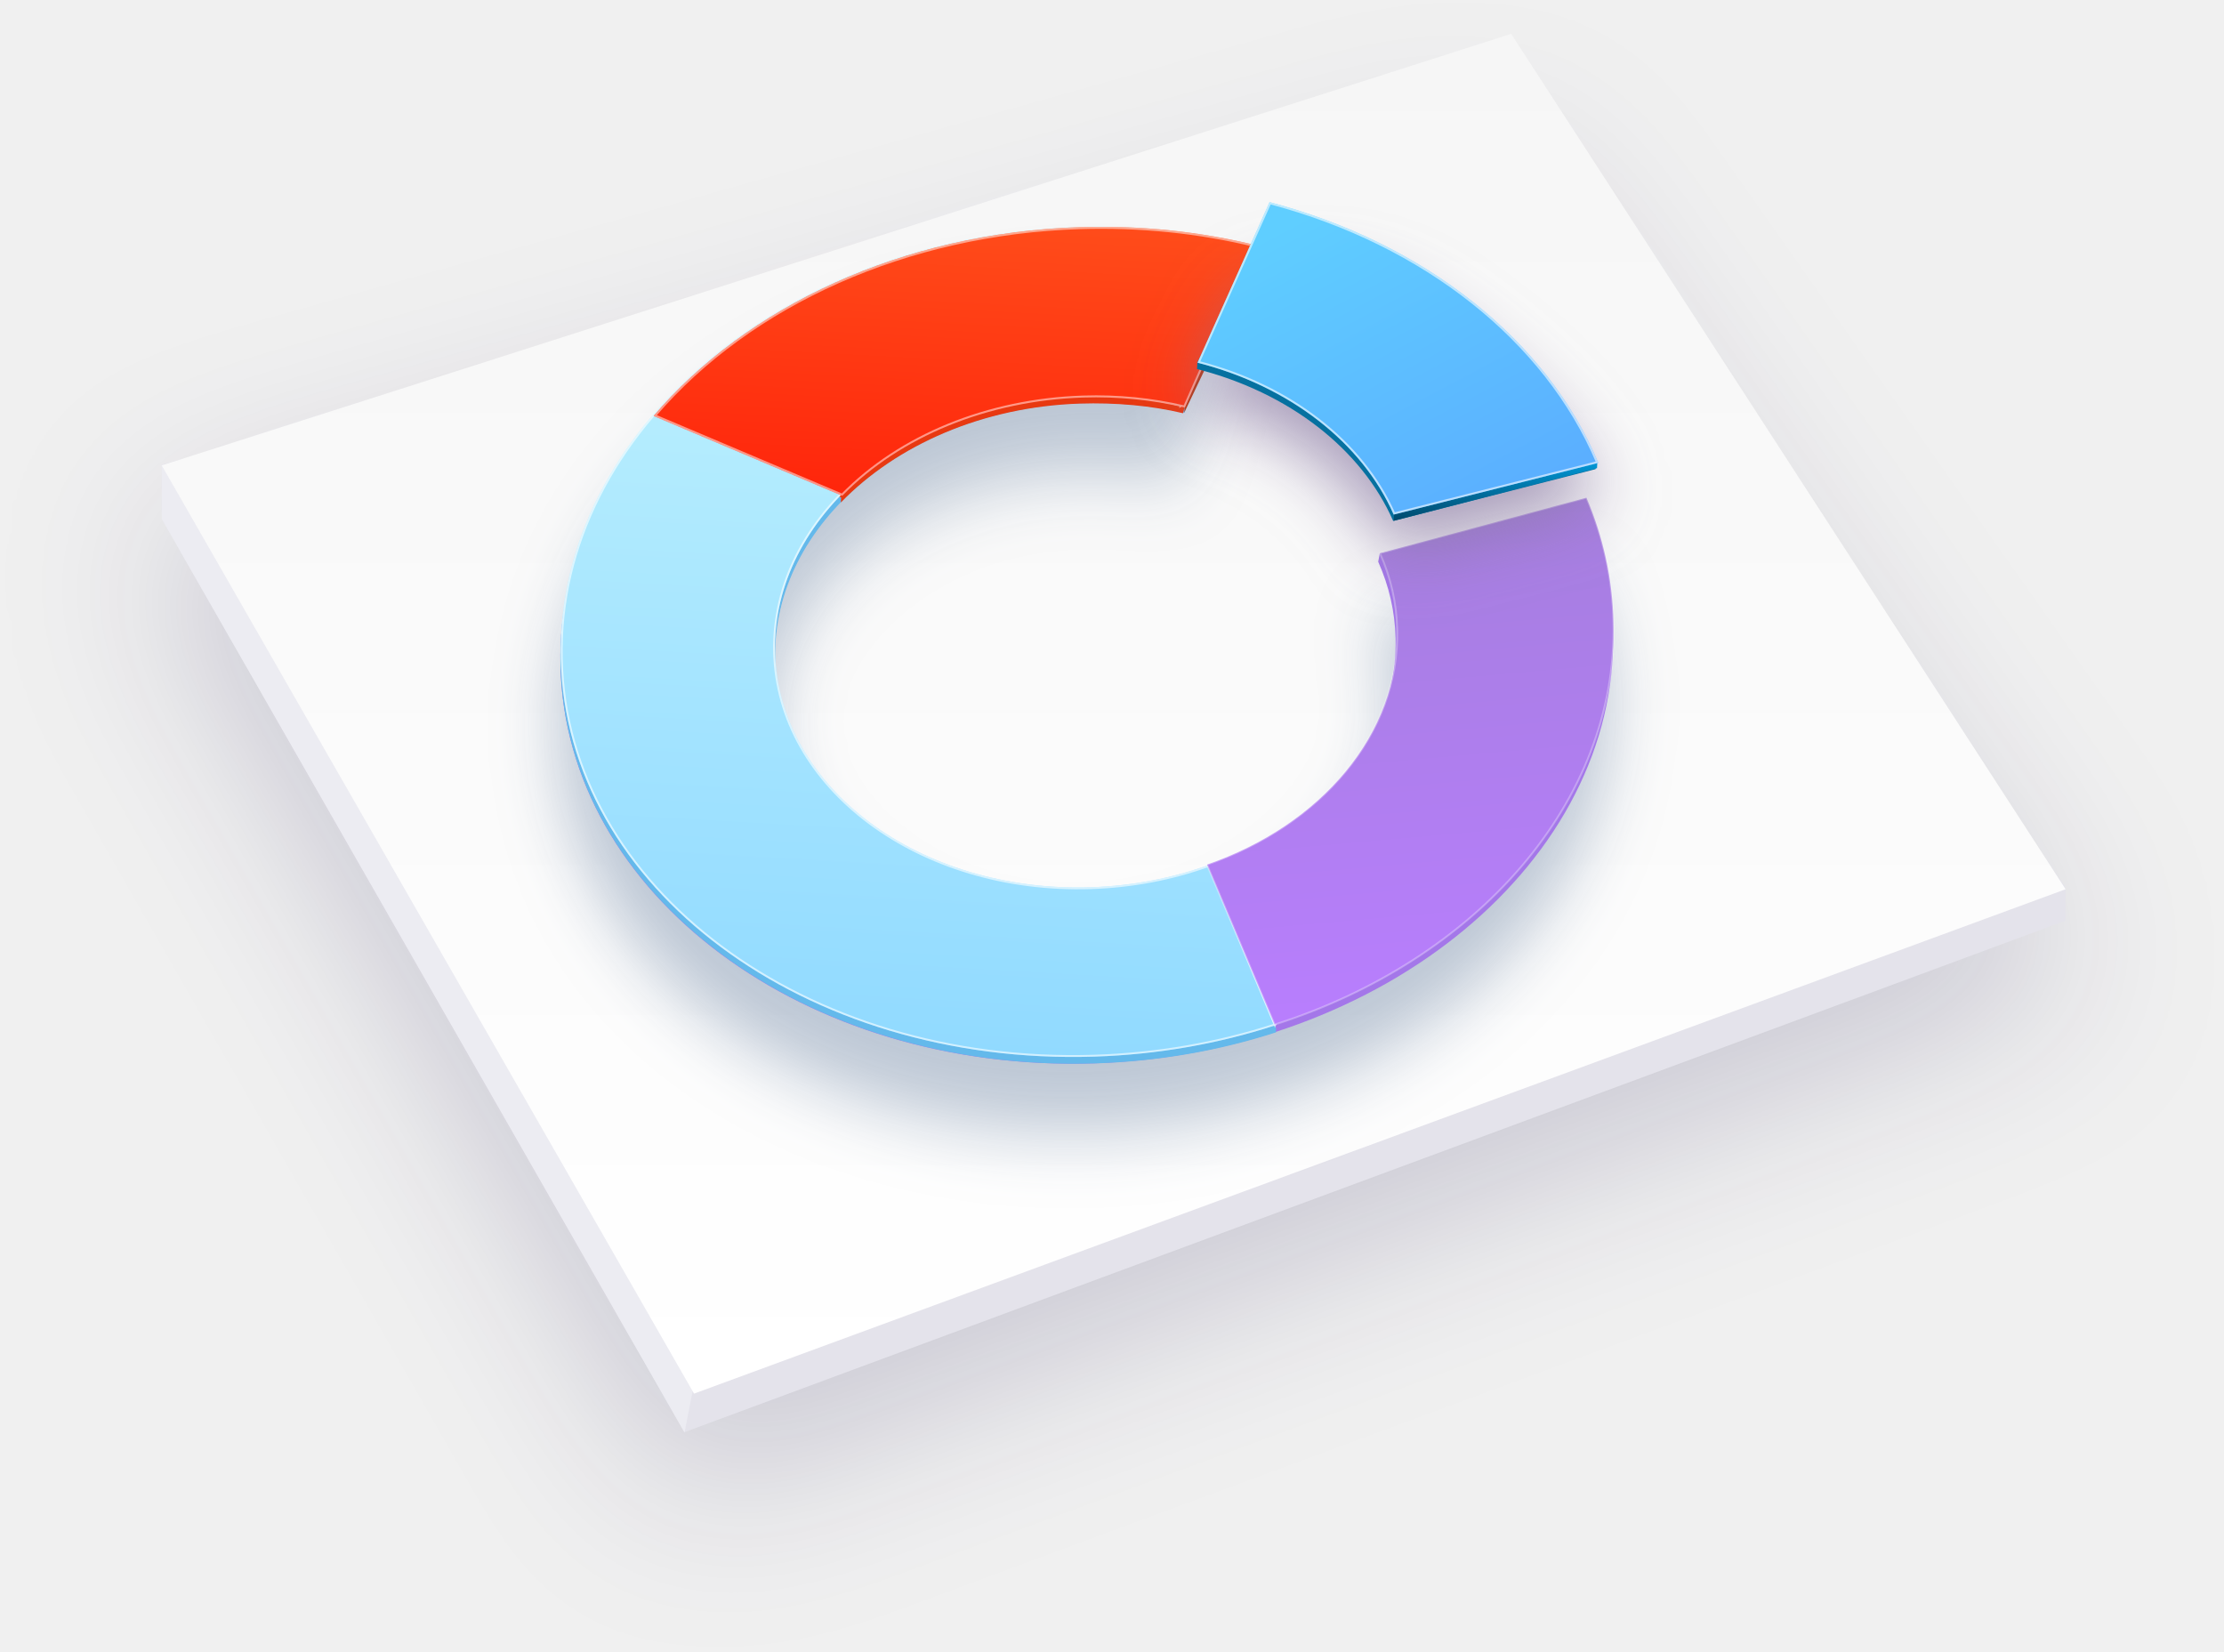
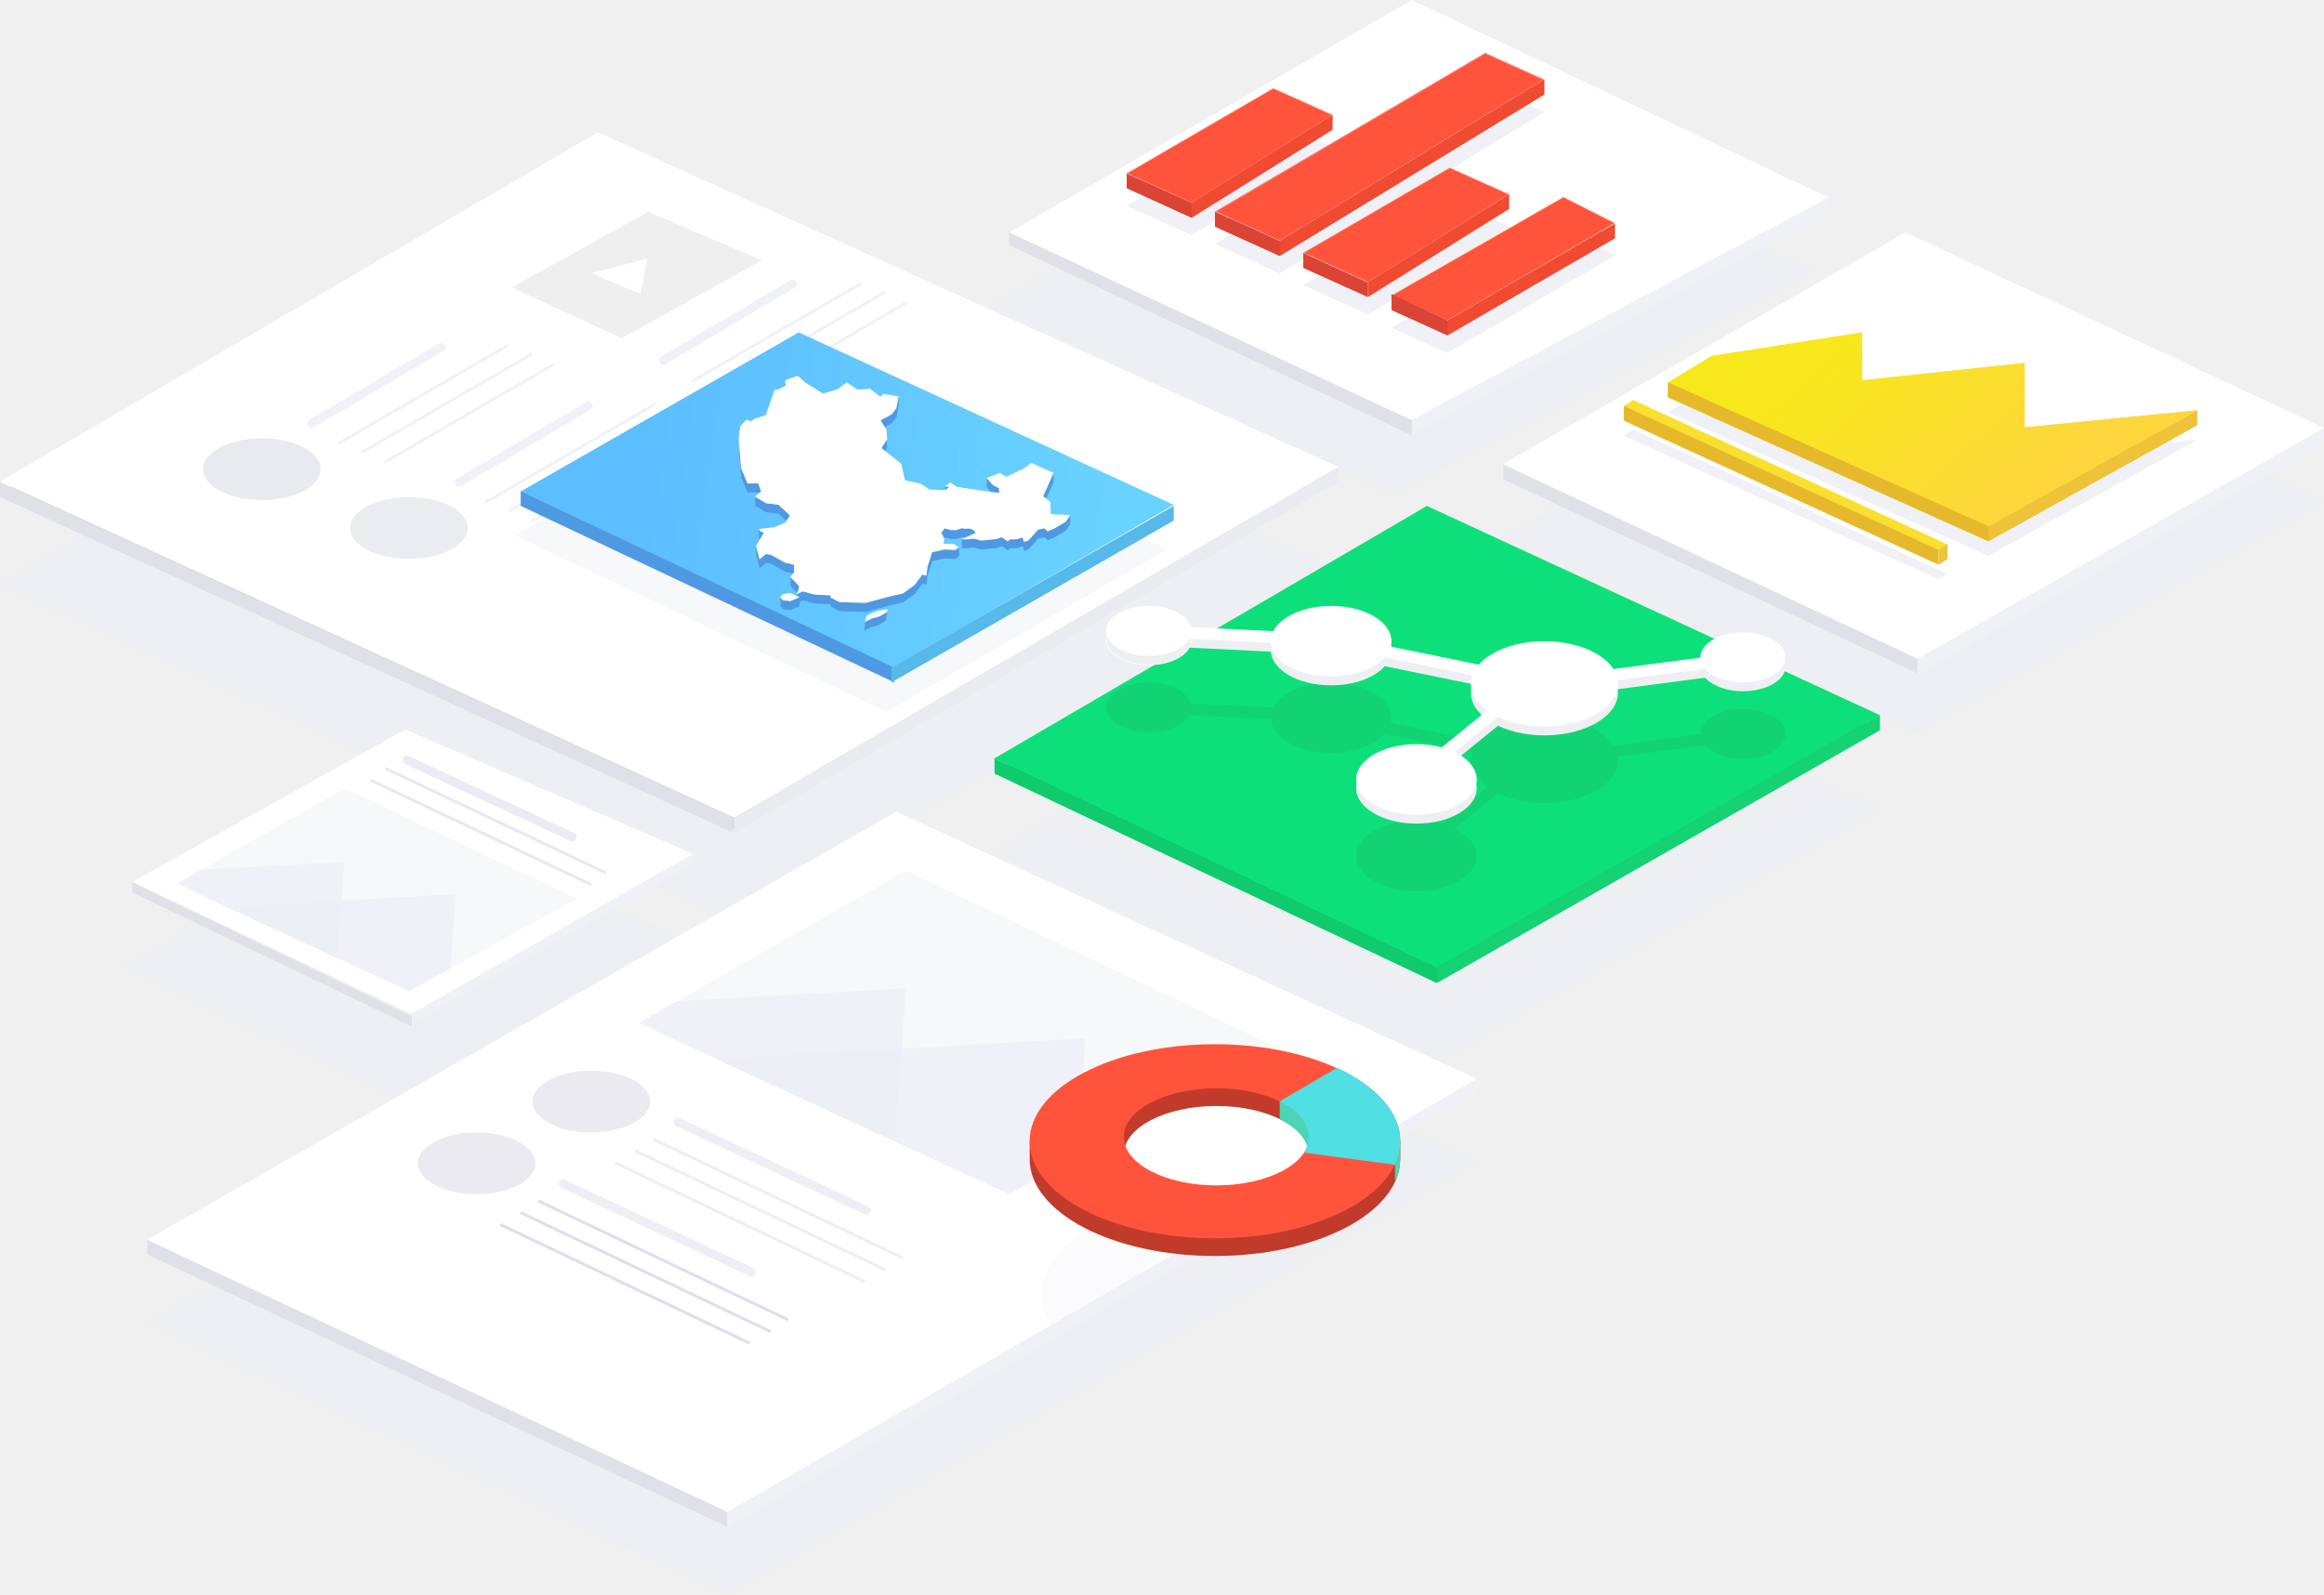
- <svg xmlns="http://www.w3.org/2000/svg" xmlns:xlink="http://www.w3.org/1999/xlink" width="660px" height="490px" viewBox="0 0 660 490" version="1.1">
+ <svg xmlns="http://www.w3.org/2000/svg" xmlns:xlink="http://www.w3.org/1999/xlink" width="790px" height="542px" viewBox="0 0 790 542" version="1.1">
  <defs>
-     <polygon id="path-1" points="0.031 143.941 0 127.921 397.663 15.869 565 253.417 565 263.196 155.144 415" />
-     <filter x="-15.0%" y="-16.3%" width="130.1%" height="142.6%" filterUnits="objectBoundingBox" id="filter-2">
-       <feOffset dx="0" dy="20" in="SourceAlpha" result="shadowOffsetOuter1" />
-       <feGaussianBlur stdDeviation="25" in="shadowOffsetOuter1" result="shadowBlurOuter1" />
-       <feColorMatrix values="0 0 0 0 0.089   0 0 0 0 0.059   0 0 0 0 0.302  0 0 0 0.17 0" type="matrix" in="shadowBlurOuter1" />
-     </filter>
-     <linearGradient x1="50%" y1="0%" x2="50%" y2="100%" id="linearGradient-3">
-       <stop stop-color="#F6F6F6" offset="0%" />
-       <stop stop-color="#FFFFFF" offset="100%" />
+     <polygon id="path-1" points="304.649 279 50 424.548 247.249 517 502 369.848" />
+     <polygon id="path-3" points="254.649 0 0 145.548 197.249 238 452 90.848" />
+     <polygon id="path-5" points="254.649 0 0 145.548 197.249 238 452 90.848" />
+     <polygon id="path-7" points="91.058 0 0 51.779 125.987 110 216.465 59.785" />
+     <linearGradient x1="91.631%" y1="50%" x2="19.694%" y2="44.938%" id="linearGradient-9">
+       <stop stop-color="#69D3FF" offset="0%" />
+       <stop stop-color="#5DBEFF" offset="100%" />
    </linearGradient>
-     <path d="M191.002,22.379 C174.383,19.175 164.661,18.165 146.392,19.714 C60.662,26.982 -4.758,87.848 0.272,155.661 C5.302,223.474 78.877,272.555 164.608,265.286 C250.338,258.018 316.757,197.1 311.727,129.287 C310.768,116.361 307.319,104.116 301.77,92.811 L241.338,109.737 L240.997,112.214 C244.549,119.155 246.755,126.714 247.348,134.713 C250.324,174.837 211.615,210.851 160.889,215.152 C110.163,219.453 66.628,190.412 63.652,150.287 C60.676,110.163 99.385,74.149 150.111,69.848 C160.594,68.959 171.287,69.332 180.861,71.095 L191.002,22.379 Z" id="path-4" />
-     <filter x="-12.8%" y="-8.1%" width="125.6%" height="132.4%" filterUnits="objectBoundingBox" id="filter-5">
-       <feOffset dx="0" dy="20" in="SourceAlpha" result="shadowOffsetOuter1" />
-       <feGaussianBlur stdDeviation="10" in="shadowOffsetOuter1" result="shadowBlurOuter1" />
-       <feColorMatrix values="0 0 0 0 0.71   0 0 0 0 0.756   0 0 0 0 0.816  0 0 0 0.9 0" type="matrix" in="shadowBlurOuter1" />
-     </filter>
-     <linearGradient x1="50%" y1="100%" x2="50%" y2="3.061617e-15%" id="linearGradient-6">
-       <stop stop-color="#91DAFF" offset="0%" />
-       <stop stop-color="#C1F3FE" offset="100%" />
+     <polygon id="path-10" points="121.858 0 142 9.076 52.02 64 30 53.929" />
+     <linearGradient x1="90.667%" y1="40.477%" x2="17.407%" y2="55.223%" id="linearGradient-11">
+       <stop stop-color="#FCD63C" offset="0%" />
+       <stop stop-color="#F8E71C" offset="100%" />
    </linearGradient>
-     <path d="M195.593,204.677 C185.039,209.137 173.325,212.098 160.889,213.152 C110.163,217.453 66.628,188.412 63.652,148.287 C60.676,108.163 99.385,72.149 150.111,67.848 C160.594,66.959 170.77,67.494 180.345,69.257 L198.998,20.379 C182.378,17.175 164.661,16.165 146.392,17.714 C60.662,24.982 -4.758,85.848 0.272,153.661 C5.302,221.474 78.877,270.555 164.608,263.286 C183.524,261.683 201.452,257.469 217.853,251.147 L195.593,204.677 Z M275.681,98.986 L300.771,90.864 C301.26,91.859 301.732,92.861 302.187,93.87 L294.77,94.485 L275.681,98.986 Z" id="path-7" />
-     <linearGradient x1="50%" y1="0%" x2="50%" y2="100%" id="linearGradient-8">
-       <stop stop-color="#FF4C1A" offset="0%" />
-       <stop stop-color="#FF250B" offset="100%" />
+     <linearGradient x1="80.252%" y1="55.223%" x2="22.721%" y2="31.203%" id="linearGradient-12">
+       <stop stop-color="#FCD63C" offset="0%" />
+       <stop stop-color="#F8E71C" offset="100%" />
    </linearGradient>
-     <path d="M81.155,101 C96.768,83.186 121.931,70.589 151.047,68.139 C161.544,67.256 171.734,67.788 181.322,69.539 L200,20.357 C183.358,17.174 165.617,16.17 147.323,17.709 C94.738,22.132 49.784,46.535 24,80.266 L81.155,101 Z" id="path-9" />
-     <linearGradient x1="44.774%" y1="0.274%" x2="55.226%" y2="99.726%" id="linearGradient-10">
-       <stop stop-color="#A47EDC" offset="0%" />
-       <stop stop-color="#B97EFF" offset="100%" />
-     </linearGradient>
-     <path d="M3.696,51.777 C11.264,38.52 16.044,29.265 18.034,24.012 C35.715,13.86 55.996,17.693 78.877,35.51 C101.759,53.328 115.94,69.35 121.422,83.576 L121.279,85.573 L60.96,99.896 C51.941,78.325 30.597,61.214 3.55,53.818 L3.696,51.777 Z" id="path-11" />
-     <filter x="-29.7%" y="-30.7%" width="159.4%" height="186.0%" filterUnits="objectBoundingBox" id="filter-12">
-       <feOffset dx="0" dy="10" in="SourceAlpha" result="shadowOffsetOuter1" />
-       <feGaussianBlur stdDeviation="10" in="shadowOffsetOuter1" result="shadowBlurOuter1" />
-       <feColorMatrix values="0 0 0 0 0.529   0 0 0 0 0.463   0 0 0 0 0.631  0 0 0 0.7 0" type="matrix" in="shadowBlurOuter1" />
-     </filter>
-     <linearGradient x1="50%" y1="100%" x2="50%" y2="0%" id="linearGradient-13">
-       <stop stop-color="#00496C" offset="0%" />
-       <stop stop-color="#0098D7" offset="100%" />
-     </linearGradient>
-     <linearGradient x1="128.303%" y1="125.647%" x2="43.567%" y2="-5.788%" id="linearGradient-14">
-       <stop stop-color="#599FFF" offset="0%" />
-       <stop stop-color="#5FCEFF" offset="100%" />
-     </linearGradient>
-     <path d="M25.386,4.643 C71.063,17.547 106.905,46.901 121.589,83.719 L60.596,97.995 C51.577,76.424 30.233,59.313 3.186,51.917 L25.386,4.643 Z" id="path-15" />
+     <polygon id="path-13" points="57.21 0 0 32.479 79.155 69 136 37.502" />
+     <polygon id="path-15" points="113.99 76.883 113.99 0.68 0 0.68 0 76.883" />
+     <polygon id="path-17" points="0.664 5.663 7.946 5.663 7.946 0.85 0.664 0.85 0.664 5.663" />
+     <polygon id="path-19" points="113.99 76.831 113.99 0.68 0 0.68 0 76.831" />
+     <polygon id="path-21" points="0 4.716 7.537 4.716 7.537 0 6.92909259e-15 0 6.92909259e-15 4.716" />
  </defs>
  <g id="视觉稿" stroke="none" stroke-width="1" fill="none" fill-rule="evenodd">
-     <g id="Artboard-2" transform="translate(-236, -131)">
-       <g id="Group-2" transform="translate(284, 141)">
-         <g id="Rectangle-7-Copy-13">
-           <use fill="black" fill-opacity="1" filter="url(#filter-2)" xlink:href="#path-1" />
-           <use fill="#E4E3EB" fill-rule="evenodd" xlink:href="#path-1" />
+     <g id="首页" transform="translate(-166, -88)">
+       <g id="Illustrator" transform="translate(166, 88)">
+         <g id="BG" transform="translate(0, 25)">
+           <polygon id="Path-22" fill-opacity="0.5" fill="#EDEFF4" points="473.944 0 337 79.058 473.944 143 616 67.363" />
+           <polygon id="Path-16" fill-opacity="0.5" fill="#EDEFF4" points="0 173.669 249.652 288 455 168.765 203.258 55" />
+           <polygon id="Path-25" fill-opacity="0.5" fill="#EDEFF4" points="42 303.807 137.438 349 233 294.454 134.735 252" />
+           <polygon id="Path-14" fill-opacity="0.5" fill="#EDEFF4" points="511 157.723 651.844 224 790 145.499 647.718 79" />
+           <polygon id="Path-25" fill-opacity="0.5" fill="#EDEFF4" points="338 264.843 488.403 336 639 250.116 485.052 179" />
+           <mask id="mask-2" fill="white">
+             <use xlink:href="#path-1" />
+           </mask>
+           <use id="Mask" fill-opacity="0.5" fill="#EDEFF4" xlink:href="#path-1" />
        </g>
-         <polygon id="Rectangle-7-Copy-13" fill="#ECECF2" points="0.031 144.071 0 128.052 397.663 16 344.484 258.598 159.664 392 155.144 415.131" />
-         <polygon id="Rectangle-7-Copy-12" fill="url(#linearGradient-3)" points="0 128.112 400.456 0.045 565 253.888 157.965 403.571" />
-         <g id="Group-8" transform="translate(275.0262, 173.0007) rotate(3) translate(-275.0262, -173.0007) translate(119.0262, 40.00068)">
-           <g id="Combined-Shape">
-             <use fill="black" fill-opacity="1" filter="url(#filter-5)" xlink:href="#path-4" />
-             <use fill="#A477E9" fill-rule="evenodd" xlink:href="#path-4" />
-           </g>
-           <path d="M196.078,206.665 C185.491,211.132 173.74,214.097 161.264,215.152 C110.42,219.453 66.784,190.412 63.801,150.287 C60.817,110.163 99.617,74.149 150.461,69.848 C160.969,68.959 171.686,69.332 181.283,71.095 L191.447,22.379 C174.789,19.175 165.045,18.165 146.734,19.714 C60.804,26.982 -4.769,87.848 0.272,155.661 C5.314,223.474 79.061,272.555 164.991,265.286 C183.814,263.694 201.659,259.531 218,253.286 L218,252.08 L196.078,206.665 Z" id="Combined-Shape" fill="#64B9EB" />
-           <path d="M80.839,103 C96.456,85.128 121.359,72.439 150.13,69.992 C160.608,69.1 171.295,69.475 180.864,71.242 L191,22.389 C174.389,19.175 164.673,18.162 146.413,19.716 C95.05,24.085 50.981,47.767 25,80.687 L80.839,101.516 L80.839,103 Z" id="Combined-Shape" fill="#E83911" />
-           <g id="Combined-Shape">
-             <use fill="url(#linearGradient-6)" fill-rule="evenodd" xlink:href="#path-7" />
-             <path stroke-opacity="0.583" stroke="#FFFFFF" stroke-width="0.55" d="M217.476,250.997 L217.605,251.266 L217.754,250.891 C217.661,250.926 217.569,250.962 217.476,250.997 Z M198.624,20.588 C198.731,20.608 198.838,20.629 198.946,20.649 L198.741,20.281 L198.624,20.588 Z M180.169,68.945 L180.088,69.159 L180.395,68.987 C180.32,68.973 180.245,68.959 180.169,68.945 Z M195.458,205.033 C195.539,204.999 195.62,204.965 195.7,204.931 L195.345,204.796 L195.458,205.033 Z M195.458,205.033 L217.476,250.997 C200.876,257.366 183.047,261.447 164.584,263.012 C78.994,270.269 5.563,221.285 0.546,153.641 C-4.472,85.994 60.824,25.245 146.416,17.988 C164.24,16.476 181.828,17.38 198.624,20.588 L180.169,68.945 C170.472,67.181 160.345,66.704 150.088,67.574 C99.224,71.886 60.389,108.017 63.378,148.308 C66.367,188.601 110.046,217.739 160.912,213.426 C173.054,212.397 184.731,209.535 195.458,205.033 Z M282.169,97.175 L294.747,94.211 L301.776,93.628 C301.405,92.814 301.022,92.005 300.629,91.199 L282.169,97.175 Z" />
-           </g>
-           <polygon id="Path-18" fill="#B8360F" points="181.232 69.505 181.232 71 197 32.892 189.116 23 180 29.538" />
-           <g id="Combined-Shape">
-             <use fill="url(#linearGradient-8)" fill-rule="evenodd" xlink:href="#path-9" />
-             <path stroke-opacity="0.5" stroke="#FFFFFF" stroke-width="0.583" d="M81.067,100.658 C97.165,82.383 122.626,70.238 151.022,67.849 C161.29,66.985 171.427,67.458 181.135,69.209 L199.604,20.579 C182.792,17.396 165.188,16.499 147.348,18 C96.352,22.289 50.981,45.668 24.474,80.127 L81.067,100.658 Z" />
-           </g>
-           <path d="M194.951,204.634 C228.127,191.193 249.97,162.929 247.689,132.116 C247.096,124.108 244.936,116.612 241.385,109.663 L301.726,90.001 C307.271,101.319 310.718,113.579 311.676,126.52 C315.624,179.849 276.135,228.887 217.492,250.998 L194.951,204.634 Z" id="Combined-Shape" stroke-opacity="0.3" stroke="#FFFFFF" stroke-width="0.55" fill="url(#linearGradient-10)" />
-           <g id="Group-6" transform="translate(181, 0)">
-             <g id="Combined-Shape-Copy-2" transform="translate(62.48602, 59.19031) rotate(-4) translate(-62.48602, -59.19031) ">
-               <use fill="black" fill-opacity="1" filter="url(#filter-12)" xlink:href="#path-11" />
-               <use fill="#0671A0" fill-rule="evenodd" xlink:href="#path-11" />
-             </g>
-             <polygon id="Rectangle-5" fill="url(#linearGradient-13)" points="63.948 97.458 123.396 79.085 123.396 81.087 63.948 99.86" />
-             <g id="Combined-Shape" transform="translate(62.38782, 51.31882) rotate(-4) translate(-62.38782, -51.31882) ">
-               <use fill="url(#linearGradient-14)" fill-rule="evenodd" xlink:href="#path-15" />
-               <path stroke-opacity="0.58" stroke="#FFFFFF" stroke-width="0.583" d="M25.544,4.991 L3.597,51.728 C30.487,59.173 51.702,76.204 60.77,97.655 L121.192,83.513 C106.514,47.053 70.967,17.89 25.544,4.991 Z" />
-             </g>
-           </g>
+         <g id="Group-30">
+           <g id="Group-16" transform="translate(50, 276)">
+             <g id="Path">
+               <mask id="mask-4" fill="white">
+                 <use xlink:href="#path-3" />
+               </mask>
+               <use id="Mask" fill="#FFFFFF" xlink:href="#path-3" />
+               <mask id="mask-6" fill="white">
+                 <use xlink:href="#path-5" />
+               </mask>
+               <use id="Mask" fill="#FFFFFF" xlink:href="#path-5" />
+               <path d="M367,197 C332.206,197 304,182.225 304,164 C304,145.775 332.206,131 367,131 C401.794,131 430,145.775 430,164 C430,182.225 401.794,197 367,197 Z M367.5,179 C384.897,179 399,171.613 399,162.5 C399,153.387 384.897,146 367.5,146 C350.103,146 336,153.387 336,162.5 C336,171.613 350.103,179 367.5,179 Z" id="Combined-Shape" fill-opacity="0.3" fill="#F0F1F6" mask="url(#mask-6)" />
+             </g>
+             <polygon id="Path-28" fill="#E0E1E8" points="0.123 145.556 0.123 150.526 197.268 243.097 197.268 238.032" />
+             <polygon id="Path-28" fill="#F0F1F6" points="451.993 90.847 451.993 95.817 197.146 243.541 197.146 238.476" />
+           </g>
+           <g id="Path-15" opacity="0.5" transform="translate(217, 296)">
+             <mask id="mask-8" fill="white">
+               <use xlink:href="#path-7" />
+             </mask>
+             <use id="Mask" fill="#F0F1F6" xlink:href="#path-7" />
+             <polygon fill-opacity="0.7" fill="#DBDEF0" mask="url(#mask-8)" points="-10 45.618 91 40 86.612 99" />
+             <polygon fill-opacity="0.7" fill="#DBDEF0" mask="url(#mask-8)" points="27 63.951 152 57 146.569 130" />
+           </g>
+           <g id="Group-14" opacity="0.5" transform="translate(181, 364)">
+             <path d="M49.5,17.5 L113.5,47.5" id="Line-3" stroke="#DDDEF0" stroke-width="3" stroke-linecap="round" />
+             <path d="M41.5,23.5 L125.5,63.5" id="Line-3" stroke="#DDDEF0" stroke-linecap="square" />
+             <path d="M35.5,27.5 L119.5,67.5" id="Line-3" stroke="#DDDEF0" stroke-linecap="square" />
+             <path d="M28.5,31.5 L112.5,71.5" id="Line-3" stroke="#DDDEF0" stroke-linecap="square" />
+             <ellipse id="Oval-3" fill="#D5D6E2" cx="20" cy="10.5" rx="20" ry="10.5" />
+           </g>
+           <path d="M191.5,402.5 L255.5,432.5" id="Line-3" stroke="#DDDEF0" stroke-width="3" opacity="0.5" stroke-linecap="round" />
+           <path d="M183.5,408.5 L267.5,448.5" id="Line-3" stroke="#DDDEF0" stroke-linecap="square" />
+           <path d="M177.5,412.5 L261.5,452.5" id="Line-3" stroke="#DDDEF0" stroke-linecap="square" />
+           <path d="M170.5,416.5 L254.5,456.5" id="Line-3" stroke="#DDDEF0" stroke-linecap="square" />
+           <ellipse id="Oval-3" fill="#D5D6E2" opacity="0.5" cx="162" cy="395.5" rx="20" ry="10.5" />
+           <g id="Group-23" transform="translate(350, 355)">
+             <path d="M125.98,38.993 C125.98,38.995 125.98,38.998 125.98,39 C125.98,57.225 97.778,72 62.99,72 C28.202,72 0,57.225 0,39 C0,38.659 0.01,38.32 0.029,37.982 L0.029,33.001 L0.649,34.246 C5.048,18.273 31.283,6 62.99,6 C94.924,6 121.308,18.45 125.422,34.59 L126,32.97 L126,38.993 L125.98,38.993 Z M63.49,54 C80.884,54 94.985,46.613 94.985,37.5 C94.985,28.387 80.884,21 63.49,21 C46.096,21 31.995,28.387 31.995,37.5 C31.995,46.613 46.096,54 63.49,54 Z" id="Combined-Shape" fill="#C13B2A" />
+             <path d="M124.227,47 C125.373,44.479 125.98,41.846 125.98,39.138 C125.98,39.136 125.98,39.133 125.98,39.131 L126,39.131 L126,33.021 L125.42,34.665 C123.353,26.466 115.683,19.205 104.516,14 L93.444,20.5 L91.658,17.836 L85.01,19.405 L85.01,25.451 L85,25.457 C85.003,25.459 85.007,25.46 85.01,25.462 L85.01,25.48 L85.042,25.478 C91.104,28.528 94.885,32.838 94.885,37.617 C94.885,39.451 94.328,41.216 93.298,42.867 L117.126,46.089 C116.563,44.966 116.296,44.36 116.324,44.271 C116.362,44.148 117.884,42.402 120.889,39.031 L124.227,40.968 L124.227,47 Z" id="Combined-Shape" fill="#4BD4B5" />
+             <path d="M63,66 C28.206,66 0,51.225 0,33 C0,14.775 28.206,0 63,0 C97.794,0 126,14.775 126,33 C126,51.225 97.794,66 63,66 Z M63.5,48 C80.897,48 95,40.613 95,31.5 C95,22.387 80.897,15 63.5,15 C46.103,15 32,22.387 32,31.5 C32,40.613 46.103,48 63.5,48 Z" id="Combined-Shape" fill="#FF543B" />
+             <path d="M104.526,8 C117.692,14.126 126,23.102 126,33.103 C126,35.824 125.385,38.468 124.225,41 L93.303,36.827 C94.332,35.178 94.889,33.415 94.889,31.584 C94.889,26.801 91.09,22.488 85,19.441 L104.526,8 Z" id="Combined-Shape" fill="#50DFE3" />
+           </g>
+           <polygon id="Path-16" fill="#D8D8D8" points="0 167.669 249.652 282 455 162.765 203.258 49" />
+           <polygon id="Path-16" fill="#FFFFFF" points="0 163.669 249.652 278 455 158.765 203.258 45" />
+           <path d="M106,144 L150,118" id="Line-4" stroke="#F1F1F9" stroke-width="3" stroke-linecap="round" />
+           <path d="M156,164 L200,138" id="Line-4" stroke="#F1F1F9" stroke-width="3" stroke-linecap="round" />
+           <g id="Group-18" opacity="0.5" transform="translate(69, 117)">
+             <path d="M46.5,33.5 L103.5,0.5" id="Line-4" stroke="#E2E3F2" stroke-linecap="round" />
+             <path d="M54.5,36.5 L111.5,3.5" id="Line-4" stroke="#E2E3F2" stroke-linecap="round" />
+             <path d="M62,40 L119,7" id="Line-4" stroke="#E2E3F2" stroke-linecap="round" />
+             <ellipse id="Oval-3" fill="#D4D5E2" cx="20" cy="42.5" rx="20" ry="10.5" />
+           </g>
+           <g id="Group-18" opacity="0.5" transform="translate(119, 96)">
+             <path d="M46.5,74.5 L103.5,41.5" id="Line-4" stroke="#E2E3F2" stroke-linecap="round" />
+             <path d="M54.5,77.5 L111.5,44.5" id="Line-4" stroke="#E2E3F2" stroke-linecap="round" />
+             <path d="M62,81 L119,48" id="Line-4" stroke="#E2E3F2" stroke-linecap="round" />
+             <path d="M106.5,26.5 L150.5,0.5" id="Line-4" stroke="#E2E3F2" stroke-width="3" stroke-linecap="round" />
+             <path d="M116.5,33.5 L173.5,0.5" id="Line-4" stroke="#E2E3F2" stroke-linecap="round" />
+             <path d="M124.5,36.5 L181.5,3.5" id="Line-4" stroke="#E2E3F2" stroke-linecap="round" />
+             <path d="M132,40 L189,7" id="Line-4" stroke="#E2E3F2" stroke-linecap="round" />
+             <ellipse id="Oval-3" fill="#D8D9E0" cx="20" cy="83.5" rx="20" ry="10.5" />
+           </g>
+           <polygon id="Path-26" fill="#DFDFDF" opacity="0.5" points="174 97.7 211.306 115 259 88.489 220.304 72" />
+           <g id="Group-19" transform="translate(338, 172)">
+             <polygon id="Path-25" fill="#08C467" points="0 90.843 150.403 162 301 76.116 145.052 6" />
+             <polygon id="Path-25" fill="#0DE07A" points="0 85.843 150.403 157 301 71.116 147.052 0" />
+             <polygon id="Path-4" fill="#10CA6E" points="0.023 85.84 0.092 90.992 150.426 162.224 150.426 157.059" />
+             <polygon id="Path-4" fill="#15D274" points="301.055 71.027 301.055 76.279 150.426 162.224 150.426 157.059" />
+           </g>
+           <polygon id="Path-2" fill="#FFFFFF" points="201 92.816 217.757 100 220 88" />
+           <g id="Group-20" transform="translate(376, 232)">
+             <polyline id="Line-5" stroke="#11D373" stroke-width="4" stroke-linecap="square" points="14.5 8.5 75.5 11.5 149.02 26.574 217.594 17.537" />
+             <path d="M147.5,23.5 L104.5,58.5" id="Line-7" stroke="#11D373" stroke-width="4" stroke-linecap="square" />
+             <ellipse id="Oval-10" fill="#11D373" cx="14.5" cy="8.5" rx="14.5" ry="8.5" />
+             <ellipse id="Oval-10" fill="#11D373" cx="216.5" cy="17.5" rx="14.5" ry="8.5" />
+             <ellipse id="Oval-10" fill="#11D373" cx="76.5" cy="12" rx="20.5" ry="12" />
+             <ellipse id="Oval-10" fill="#11D373" cx="105.5" cy="59" rx="20.5" ry="12" />
+             <ellipse id="Oval-10" fill="#11D373" cx="149" cy="26.5" rx="25" ry="14.5" />
+           </g>
+           <g id="Group-20" transform="translate(376, 209)">
+             <polyline id="Line-5" stroke="#EEEFF2" stroke-width="4" stroke-linecap="square" points="14.5 8.5 75.5 11.5 149.02 26.574 217.594 17.537" />
+             <path d="M147.5,23.5 L104.5,58.5" id="Line-7" stroke="#EEEFF2" stroke-width="4" stroke-linecap="square" />
+             <ellipse id="Oval-10" stroke="#FFFFFF" stroke-width="0.25" fill="#EEEFF2" cx="14.5" cy="8.5" rx="14.5" ry="8.5" />
+             <ellipse id="Oval-10" fill="#EEEFF2" cx="216.5" cy="17.5" rx="14.5" ry="8.5" />
+             <ellipse id="Oval-10" fill="#EEEFF2" cx="76.5" cy="12" rx="20.5" ry="12" />
+             <ellipse id="Oval-10" fill="#EEEFF2" cx="105.5" cy="59" rx="20.5" ry="12" />
+             <ellipse id="Oval-10" fill="#EEEFF2" cx="149" cy="26.5" rx="25" ry="14.5" />
+           </g>
+           <g id="Group-20" transform="translate(376, 206)">
+             <polyline id="Line-5" stroke="#FFFFFF" stroke-width="4" stroke-linecap="square" points="14.5 8.5 75.5 11.5 149.02 26.574 217.594 17.537" />
+             <path d="M147.5,23.5 L104.5,58.5" id="Line-7" stroke="#FFFFFF" stroke-width="4" stroke-linecap="square" />
+             <ellipse id="Oval-10" fill="#FFFFFF" cx="14.5" cy="8.5" rx="14.5" ry="8.5" />
+             <ellipse id="Oval-10" fill="#FFFFFF" cx="216.5" cy="17.5" rx="14.5" ry="8.5" />
+             <ellipse id="Oval-10" fill="#FFFFFF" cx="76.5" cy="12" rx="20.5" ry="12" />
+             <ellipse id="Oval-10" fill="#FFFFFF" cx="105.5" cy="59" rx="20.5" ry="12" />
+             <ellipse id="Oval-10" fill="#FFFFFF" cx="149" cy="26.5" rx="25" ry="14.5" />
+           </g>
+           <polygon id="Path-28" fill="#E0E1E8" points="0 164 0 168.956 249 283 249 277.95" />
+           <polygon id="Path-17" fill="#F0F1F6" opacity="0.5" points="175 182.072 301.438 242 397 186.643 268.511 127" />
+           <polygon id="Path-17" fill="url(#linearGradient-9)" points="177 167.072 303.438 227 399 171.643 271.512 113" />
+           <polygon id="Path-36" fill="#4E99E2" points="177 167 177 171.992 304 232 304 227.02" />
+           <g id="Group-2" transform="translate(343, 0)">
+             <polygon id="Path-22" fill="#FFFFFF" points="136.944 0 0 79.058 136.944 143 279 67.363" />
+             <polygon id="Path-28" fill="#E0E1E8" points="0 79 0 83.344 136.927 148 137 142.899" />
+             <g id="Group-7" transform="translate(40, 18)">
+               <polygon id="Path-23" fill="#F0F1F6" points="109.813 50 130 59.067 82.069 89 60 78.939" />
+               <polygon id="Path-23" fill="#F0F1F6" points="49.813 23 70 32.067 22.069 62 0 51.939" />
+               <polygon id="Path-24" fill="#F0F1F6" points="166 68.842 109.036 102 90 93.423 148.447 60" />
+               <polygon id="Path-23" fill="#F0F1F6" points="121.858 11 142 20.076 52.02 75 30 64.929" />
+               <polygon id="Path-23" fill="#DA4435" points="49.813 17 70 26.067 22.069 56 0 45.939" />
+               <polygon id="Path-24" fill="#DA4435" points="166 62.842 109.036 96 90 87.423 148.447 54" />
+               <polygon id="Path-23" fill="#DA4435" points="121.858 5 142 14.076 52.02 69 30 58.929" />
+               <polygon id="Path-23" stroke="#FFC5BC" stroke-width="0.25" fill="#FF543B" points="109.813 39 130 48.067 82.069 78 60 67.939" />
+               <polygon id="Path-23" stroke="#FFC5BC" stroke-width="0.25" fill="#FF543B" points="49.813 12 70 21.067 22.069 51 0 40.939" />
+               <polygon id="Path-24" stroke="#FFCBB9" stroke-width="0.25" fill="#FF543B" points="166 57.842 109.036 91 90 82.423 148.447 49" />
+               <g id="Path-23">
+                 <use fill="#FF543B" fill-rule="evenodd" xlink:href="#path-10" />
+                 <path stroke="#FF9C9C" stroke-width="0.25" d="M121.866,0.141 L30.27,53.916 L52.011,63.859 L141.733,9.093 L121.866,0.141 Z" />
+               </g>
+               <polygon id="Path-31" fill="#F04B32" points="22 50.93 22 56 70 26.037 70 21" />
+               <polygon id="Path-31" fill="#F04B32" points="82 77.929 82 83 130 53.037 130 48" />
+               <polygon id="Path-31" fill="#F04B32" points="109 90.968 109 96 166 62.998 166 58" />
+               <polygon id="Path-31" fill="#F04B32" points="52 63.924 52 69 142 14.042 142 9" />
+               <polygon id="Path-30" fill="#DA4435" points="0 41 0 45.966 22 56 22 50.945" />
+               <polygon id="Path-30" fill="#DA4435" points="30 54 30 59.078 52 69 52 64.064" />
+               <polygon id="Path-30" fill="#DA4435" points="60 68 60 73.094 82 83 82 78.049" />
+               <polygon id="Path-30" fill="#DA4435" points="90 82 90 87.247 109 96 109 90.9" />
+             </g>
+             <polygon id="Path-29" fill="#F0F1F6" points="278.94 66.96 278.94 72.134 137.096 147.668 137.173 142.568" />
+           </g>
+           <g id="Group-24" transform="translate(511, 79)">
+             <polygon id="Path-14" fill="#FFFFFF" points="0 78.723 140.844 145 279 66.499 136.718 0" />
+             <g id="Group-25" transform="translate(56, 29)">
+               <polygon id="Path-27" fill="#F0F1F6" points="14.897 23.023 65.979 15 65.979 31.322 121.222 25.384 121.222 47.297 180 41.482 141.046 63.135 108.907 81 0 32.036" />
+               <polygon id="Path-27" fill="#DEC923" points="14.897 18.023 65.979 10 65.979 26.322 121.222 20.384 121.222 42.297 180 36.482 108.907 76 0 27.036" />
+               <polygon id="Path-27" fill="url(#linearGradient-11)" points="14.897 13.023 65.979 5 65.979 21.322 121.222 15.384 121.222 37.297 180 31.482 108.907 71 0 22.036" />
+               <polyline id="Path-27" points="19 7.949 70.163 0 70.163 16.172 125.493 10.289 125.493 32 182 26.239" />
+               <polygon id="Path-18" fill="#DDC71E" points="0.053 22.051 0.053 27.044 108.929 75.976 108.929 70.933" />
+               <polygon id="Path-18" fill="#EEC239" points="179.951 31.498 179.951 36.49 108.929 75.976 108.929 70.933" />
+               <polygon id="Path-27" fill="url(#linearGradient-12)" points="14.897 13.023 65.979 5 65.979 21.322 121.222 15.384 121.222 37.297 180 31.482 108.907 71 0 22.036" />
+             </g>
+             <polygon id="Path-32" fill="#E0E1E8" points="0 79 0 83.956 141 150 141 145.042" />
+             <polygon id="Path-32" fill="#F0F1F6" points="278.904 66.732 278.904 71.721 140.812 150.478 140.812 145.487" />
+           </g>
+           <polygon id="Path-36" fill="#56B9E9" points="399 172 399 176.961 303 232 303 227.059" />
+           <polygon id="Path-37" fill="#F0F1F6" points="555.153 146 552 148.078 658.985 197 662 195.102" />
+           <polygon id="Path-37" fill="#FADF2D" points="555.153 136 552 138.078 658.985 187 662 185.102" />
+           <polygon id="Path-18" fill="#E6B92C" points="552 138 552 143.025 659 192 659 186.925" />
+           <polygon id="Path-18" fill="#EEC239" points="662 185 662 190.087 659 192 659 186.86" />
+           <polygon id="Path-18" fill="#E6B92C" points="567 130 567 134.986 676 184 676 178.963" />
+           <g id="Group-21" transform="translate(45, 248)">
+             <polygon id="Path-25" fill="#FFFFFF" points="0 51.807 95.438 97 191 42.454 92.735 0" />
+             <polygon id="Path-12" fill="#E0E1E8" points="0 52 0 55.447 95 101 95 97.573" />
+             <polygon id="Path-12" fill="#F0F1F6" points="191 42 190.977 45.449 95 100 95 96.608" />
+           </g>
+           <g id="Path-15" opacity="0.5" transform="translate(60, 268)">
+             <mask id="mask-14" fill="white">
+               <use xlink:href="#path-13" />
+             </mask>
+             <use id="Mask" fill="#F0F1F6" xlink:href="#path-13" />
+             <polygon fill-opacity="0.7" fill="#DBDEF0" mask="url(#mask-14)" points="-6 28.523 57 25 54.263 62" />
+             <polygon fill-opacity="0.7" fill="#DBDEF0" mask="url(#mask-14)" points="17 40.38 95 36 91.611 82" />
+           </g>
+           <g id="Group-29" transform="translate(126, 258)" stroke="#DDDEF0">
+             <path d="M12.438,0.435 L68.562,26.565" id="Line-3" stroke-opacity="0.6" stroke-width="3" stroke-linecap="round" />
+             <path d="M5.441,3.439 L79.559,38.561" id="Line-3" stroke-opacity="0.7" stroke-linecap="square" />
+             <path d="M0.441,7.439 L74.559,42.561" id="Line-3" stroke-opacity="0.7" stroke-linecap="square" />
+           </g>
+           <g id="Group-28" transform="translate(247, 126)">
+             <g id="Page-1" transform="translate(60, 48) rotate(3) translate(-60, -48) translate(3, 6)">
+               <g id="Group-3">
+                 <mask id="mask-16" fill="white">
+                   <use xlink:href="#path-15" />
+                 </mask>
+                 <g id="Clip-2" />
+                 <path d="M113.99,43.175 L107.351,43.163 L106.993,39.054 L104.466,37.237 L107.565,29.174 L99.877,26.127 L97.538,28.066 L91.591,31.341 L89.355,30.078 L84.926,32.057 L87.103,34.303 L89.266,35.322 L89.53,36.855 L87.954,36.786 L84.455,36.518 L74.964,35.601 L72.703,34.224 L71.008,35.63 L72.369,35.781 L71.023,36.944 L65.676,36.949 L62.627,35.137 L57.312,34.334 L55.643,28.728 L48.712,23.754 L50.48,20.666 L50.037,17.356 L47.89,14.331 L50.028,13.124 L51.692,12.012 L53.079,9.91 L53.592,5.919 L48.535,5.291 L47.376,6.331 L43.762,3.806 L39.464,4.326 L35.754,2.066 L32.793,4.523 L27.854,6.286 L21.486,2.729 L18.987,0.68 L14.977,2.336 L14.76,2.963 L15.223,4.188 L12.748,5.636 L11.367,5.918 L8.838,14.652 L5.252,15.986 L3.905,16.98 L2.385,16.467 L0.358,18.92 L0,23.292 L1.373,33.087 L3.859,38.193 L7.481,37.961 L8.609,40.63 L6.605,42.492 L10.468,44.565 L14.773,44.879 L18.85,48.325 L17.26,50.842 L13.673,52.561 L8.564,53.436 L9.012,54.245 L10.284,54.58 L7.86,59.268 L9.255,63.746 L11.421,61.785 L13.374,62.137 L17.988,64.427 L21.076,64.995 L21.245,67.486 L20.064,69.201 L23.153,72.09 L23.123,73.174 L22.512,74.917 L24.551,73.864 L28.554,74.719 L33.92,74.726 L34.176,75.533 L37.233,76.883 L46.095,76.655 L53.548,74.206 L58.589,72.779 L62.48,69.608 L64.779,66.077 L66.274,66.26 L66.413,63.425 L67.77,58.265 L71.971,57.071 L75.54,57.107 L76.674,56.036 L74.947,55.05 L71.495,55.175 L71.593,53.28 L70.538,51.462 L71.6,49.942 L73.816,50.389 L75.526,50.303 L77.475,49.547 C77.475,49.547 77.656,49.808 79.499,49.591 C81.344,49.372 82.166,50.895 82.166,50.895 L77.478,53.307 L79.638,53.192 L81.584,52.869 L84.219,53.414 L89.381,52.622 L91.13,51.898 L93.255,53.251 L93.874,52.509 L96.327,52.316 L98.202,51.594 L98.701,53.118 L100.245,52.533 L103.315,48.696 L105.448,48.149 L106.61,49.1 L108.868,47.974 L112.649,45.445 L113.99,43.175 Z" id="Fill-1" fill="#4E99E2" mask="url(#mask-16)" />
+                 <polygon id="Path-19" fill="#4E99E2" mask="url(#mask-16)" points="107.41 26.34 107.559 29.174 104.421 29.839" />
+                 <polygon id="Path-20" fill="#4E99E2" mask="url(#mask-16)" points="113.859 40.358 114.004 43.128 111.327 43.404" />
+                 <polygon id="Path-38" fill="#4E99E2" mask="url(#mask-16)" points="76.655 53.231 76.8 56.015 72.328 55.509 70.741 55.396 71.415 53.506" />
+                 <polygon id="Path-21" fill="#4E99E2" mask="url(#mask-16)" points="22.423 72.075 22.571 74.892 25.618 73.167 24.536 71.246 23.62 71.294" />
+                 <polygon id="Path-40" fill="#4E99E2" mask="url(#mask-16)" points="19.947 66.378 20.091 69.131 21.772 69.043 22.607 66.567" />
+                 <polygon id="Path-41" fill="#4E99E2" mask="url(#mask-16)" points="8.419 50.618 8.567 53.446 9.561 53.93 7.735 56.42 7.886 59.303 11.207 59.929 12.342 51.618" />
+                 <polygon id="Path-42" fill="#4E99E2" mask="url(#mask-16)" points="6.498 39.645 6.644 42.444 10.842 42.392 11.872 38.654 9.519 37.261" />
+                 <polygon id="Path-43" fill="#4E99E2" mask="url(#mask-16)" points="53.606 5.943 53.456 3.075 51.054 4.639 52.12 6.59" />
+                 <polygon id="Path-44" fill="#4E99E2" mask="url(#mask-16)" points="70.887 32.795 70.96 34.189 73.766 33.681 72.533 32.175" />
+                 <path d="M84.813,29.219 L84.96,32.035 L88.886,32.573 C89.666,31.245 90.03,30.551 89.977,30.491 C89.924,30.431 88.203,30.007 84.813,29.219 Z" id="Path-45" fill="#4E99E2" mask="url(#mask-16)" />
+                 <polygon id="Path-46" fill="#4E99E2" mask="url(#mask-16)" points="77.405 50.453 77.552 53.272 85.163 51.873 84.304 49.827 80.229 50.041" />
+               </g>
+               <polygon id="Fill-4" fill="#4E99E2" points="23.554 75.876 20.168 74.562 17.84 75.143 16.959 76.247 17.953 77.223 20.484 77.393" />
+               <g id="Group-8" transform="translate(45.22314, 77.39326)">
+                 <mask id="mask-18" fill="white">
+                   <use xlink:href="#path-17" />
+                 </mask>
+                 <g id="Clip-7" />
+                 <polygon id="Fill-6" fill="#4E99E2" mask="url(#mask-18)" points="7.946 0.85 4.202 1.86 2.574 2.607 1.12 3.577 0.664 5.663 2.678 4.518 5.459 3.492 7.868 1.848" />
+                 <polygon id="Path-39" fill="#4E99E2" mask="url(#mask-18)" points="0.829 2.808 0.718 5.601 4.849 2.959 7.977 0.861 8.396 -1.882" />
+               </g>
+               <polygon id="Path-47" fill="#4E99E2" points="53.599 75.564 53.214 78.196 51.615 78.868 49.32 78.4" />
+               <polygon id="Path-48" fill="#4E99E2" points="16.905 73.392 17.051 76.168 21.61 75.929 23.503 75.829 23.358 73.053 20.103 72.684" />
+             </g>
+             <g id="Page-1" transform="translate(59.97383, 44.99932) rotate(3) translate(-59.97383, -44.99932) translate(2.973832, 2.999315)">
+               <g id="Group-3">
+                 <mask id="mask-20" fill="white">
+                   <use xlink:href="#path-19" />
+                 </mask>
+                 <g id="Clip-2" />
+                 <path d="M113.99,43.146 L107.351,43.134 L106.993,39.028 L104.466,37.211 L107.565,29.154 L99.877,26.109 L97.538,28.047 L91.591,31.32 L89.355,30.057 L84.926,32.035 L87.103,34.279 L89.266,35.298 L89.53,36.83 L87.954,36.761 L84.455,36.494 L74.964,35.577 L72.703,34.201 L71.008,35.606 L72.369,35.757 L71.023,36.919 L65.676,36.924 L62.627,35.113 L57.312,34.311 L55.643,28.709 L48.712,23.738 L50.48,20.653 L50.037,17.345 L47.89,14.321 L50.028,13.115 L51.692,12.004 L53.079,9.903 L53.592,5.915 L48.535,5.287 L47.376,6.327 L43.762,3.803 L39.464,4.323 L35.754,2.065 L32.793,4.52 L27.854,6.282 L21.486,2.727 L18.987,0.68 L14.977,2.335 L14.76,2.961 L15.223,4.185 L12.748,5.633 L11.367,5.914 L8.838,14.642 L5.252,15.975 L3.905,16.969 L2.385,16.456 L0.358,18.907 L0,23.276 L1.373,33.065 L3.859,38.167 L7.481,37.935 L8.609,40.602 L6.605,42.464 L10.468,44.535 L14.773,44.848 L18.85,48.292 L17.26,50.808 L13.673,52.526 L8.564,53.399 L9.012,54.209 L10.284,54.543 L7.86,59.228 L9.255,63.703 L11.421,61.743 L13.374,62.095 L17.988,64.384 L21.076,64.951 L21.245,67.441 L20.064,69.154 L23.153,72.042 L23.123,73.124 L22.512,74.866 L24.551,73.814 L28.554,74.668 L33.92,74.675 L34.176,75.482 L37.233,76.831 L46.095,76.603 L53.548,74.156 L58.589,72.73 L62.48,69.561 L64.779,66.033 L66.274,66.215 L66.413,63.382 L67.77,58.225 L71.971,57.032 L75.54,57.068 L76.788,56.028 L74.947,55.013 L71.495,55.138 L71.593,53.244 L70.538,51.427 L71.6,49.908 L73.816,50.355 L75.526,50.269 L77.475,49.514 C77.475,49.514 77.656,49.774 79.499,49.557 C81.344,49.339 82.166,50.86 82.166,50.86 L77.478,53.271 L79.638,53.157 L81.584,52.833 L84.219,53.378 L89.381,52.586 L91.13,51.863 L93.255,53.215 L93.874,52.473 L96.327,52.281 L98.202,51.559 L98.701,53.082 L100.245,52.497 L103.315,48.663 L105.448,48.116 L106.61,49.066 L108.868,47.942 L112.649,45.414 L113.99,43.146 Z" id="Fill-1" fill="#FFFFFF" mask="url(#mask-20)" />
+               </g>
+               <polygon id="Fill-4" fill="#FFFFFF" points="23.554 75.824 20.168 74.511 17.84 75.092 16.959 76.195 17.953 77.17 20.484 77.341" />
+               <g id="Group-8" transform="translate(46.16529, 78.28409)">
+                 <mask id="mask-22" fill="white">
+                   <use xlink:href="#path-21" />
+                 </mask>
+                 <g id="Clip-7" />
+                 <polygon id="Fill-6" fill="#FFFFFF" mask="url(#mask-22)" points="7.537 0 3.662 0.99 1.977 1.722 0.472 2.672 0 4.716 2.085 3.594 4.964 2.589 7.456 0.978" />
+               </g>
+             </g>
+           </g>
+           <polygon id="Path-28" fill="#EAEBF1" points="454.693 158.93 454.693 163.901 249.471 283.236 249.471 278.171" />
        </g>
      </g>
    </g>
  </g>
</svg>
